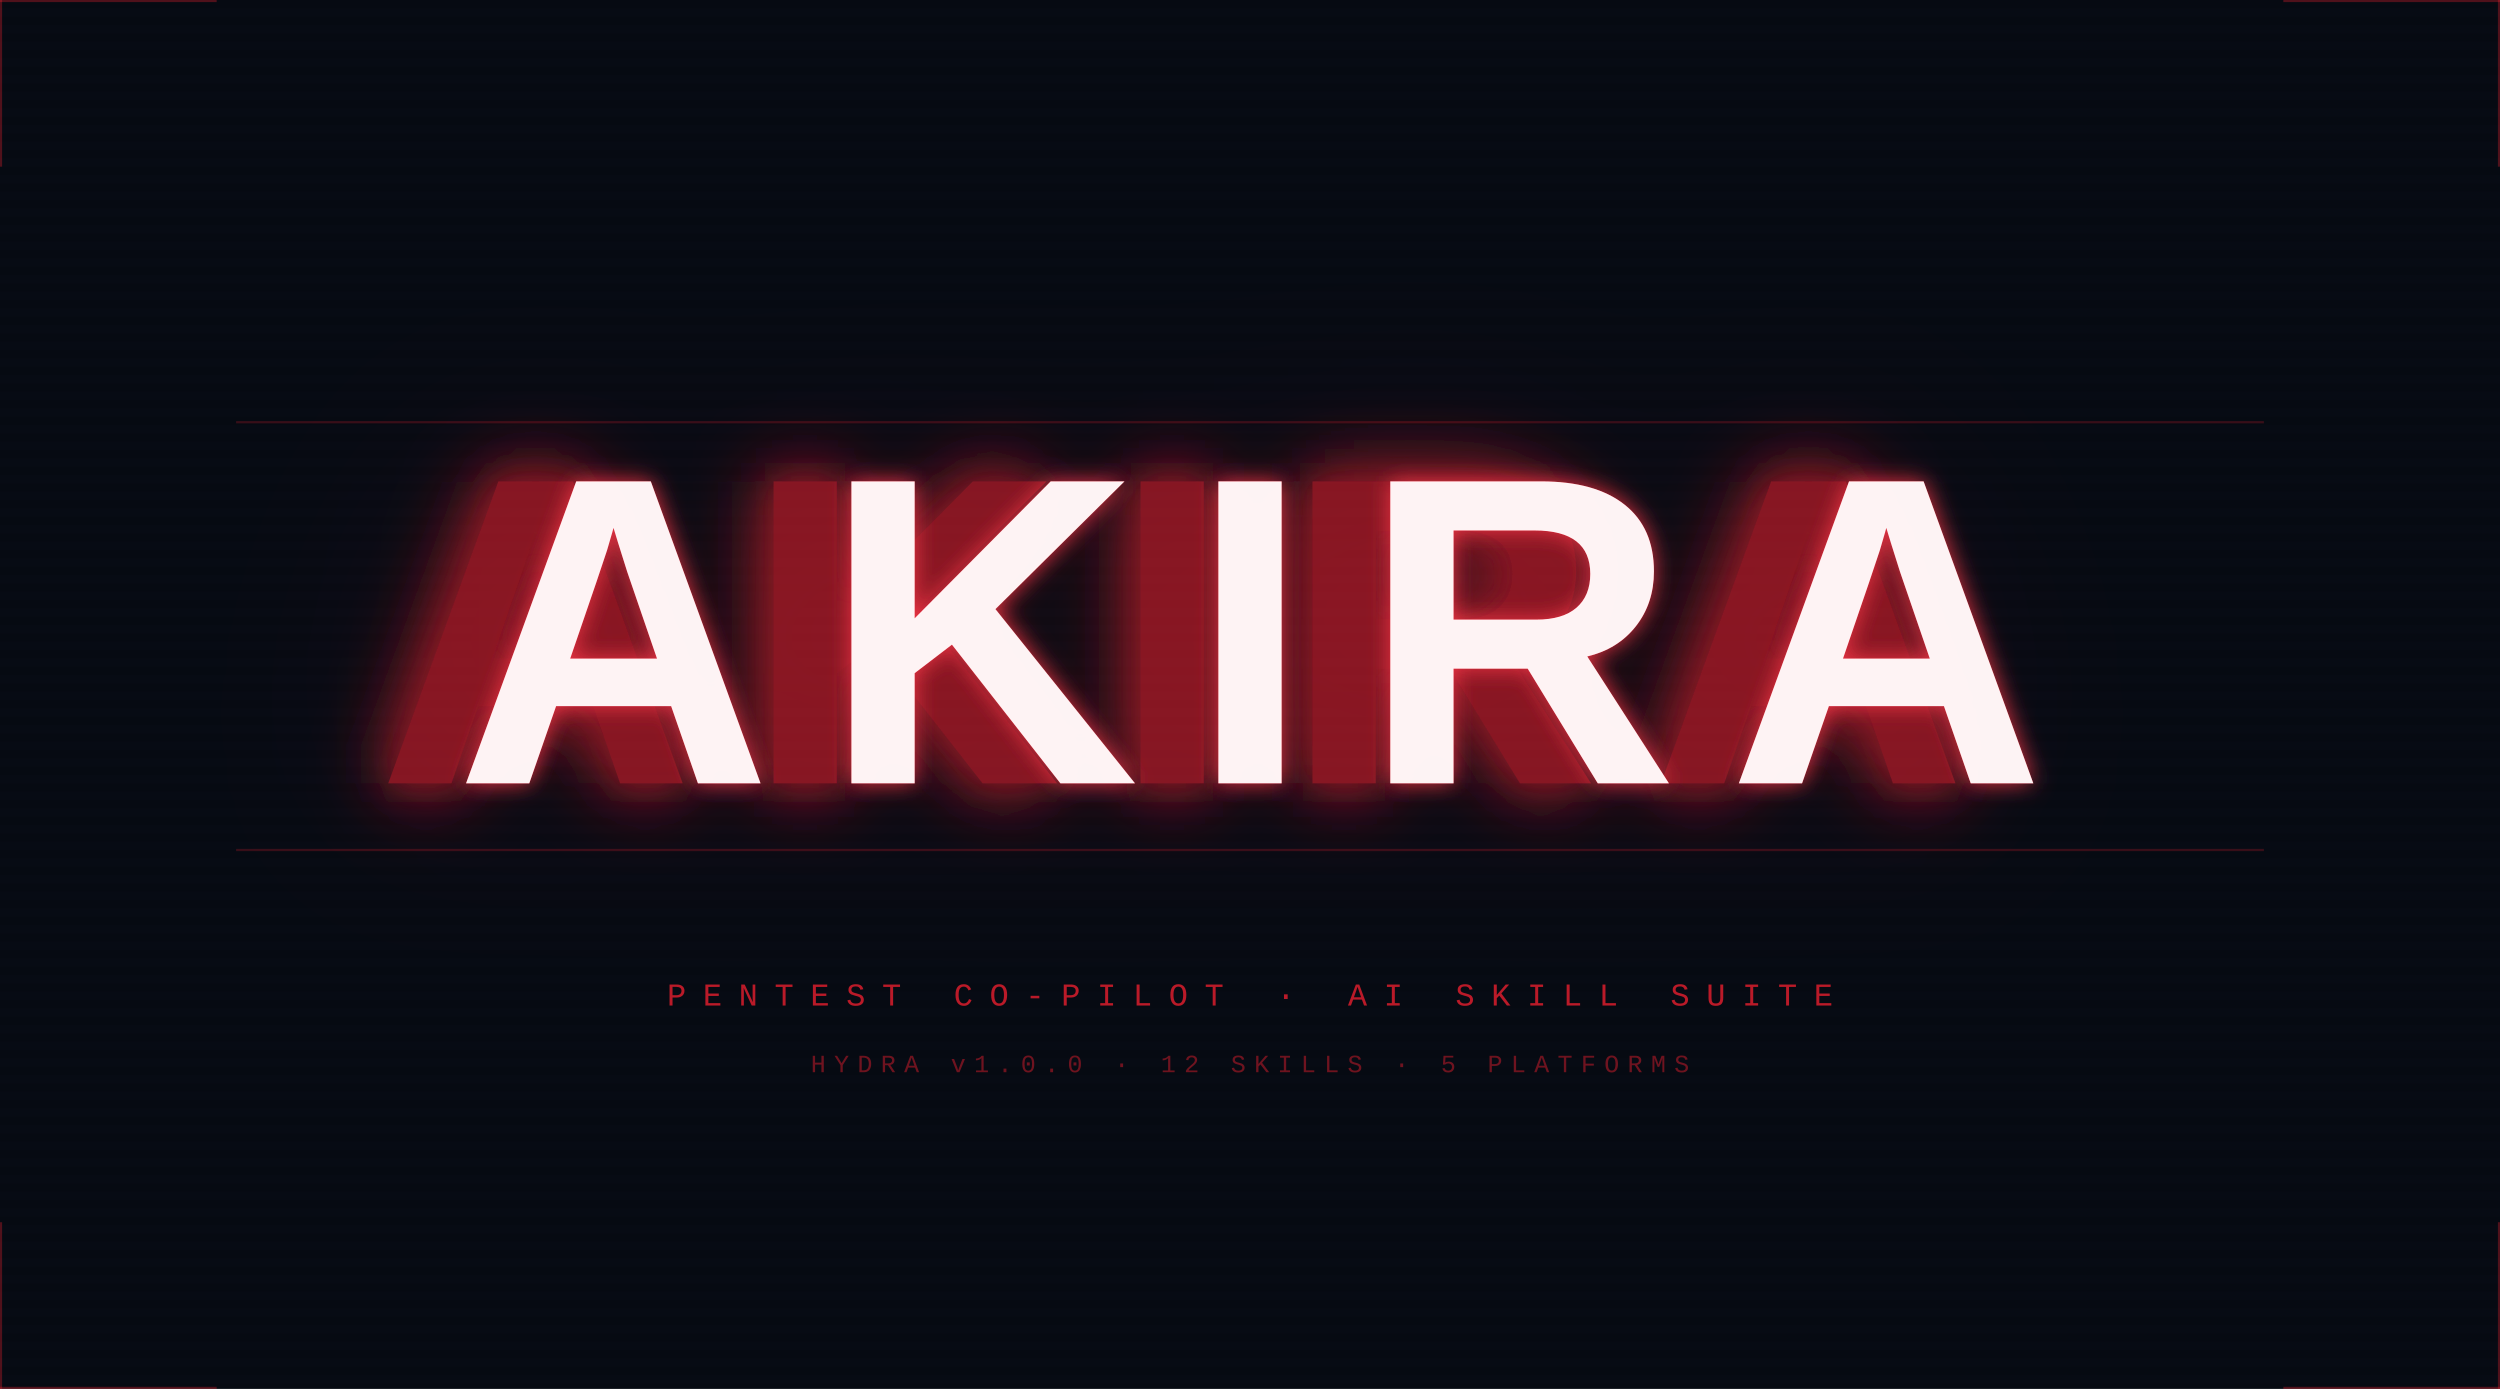
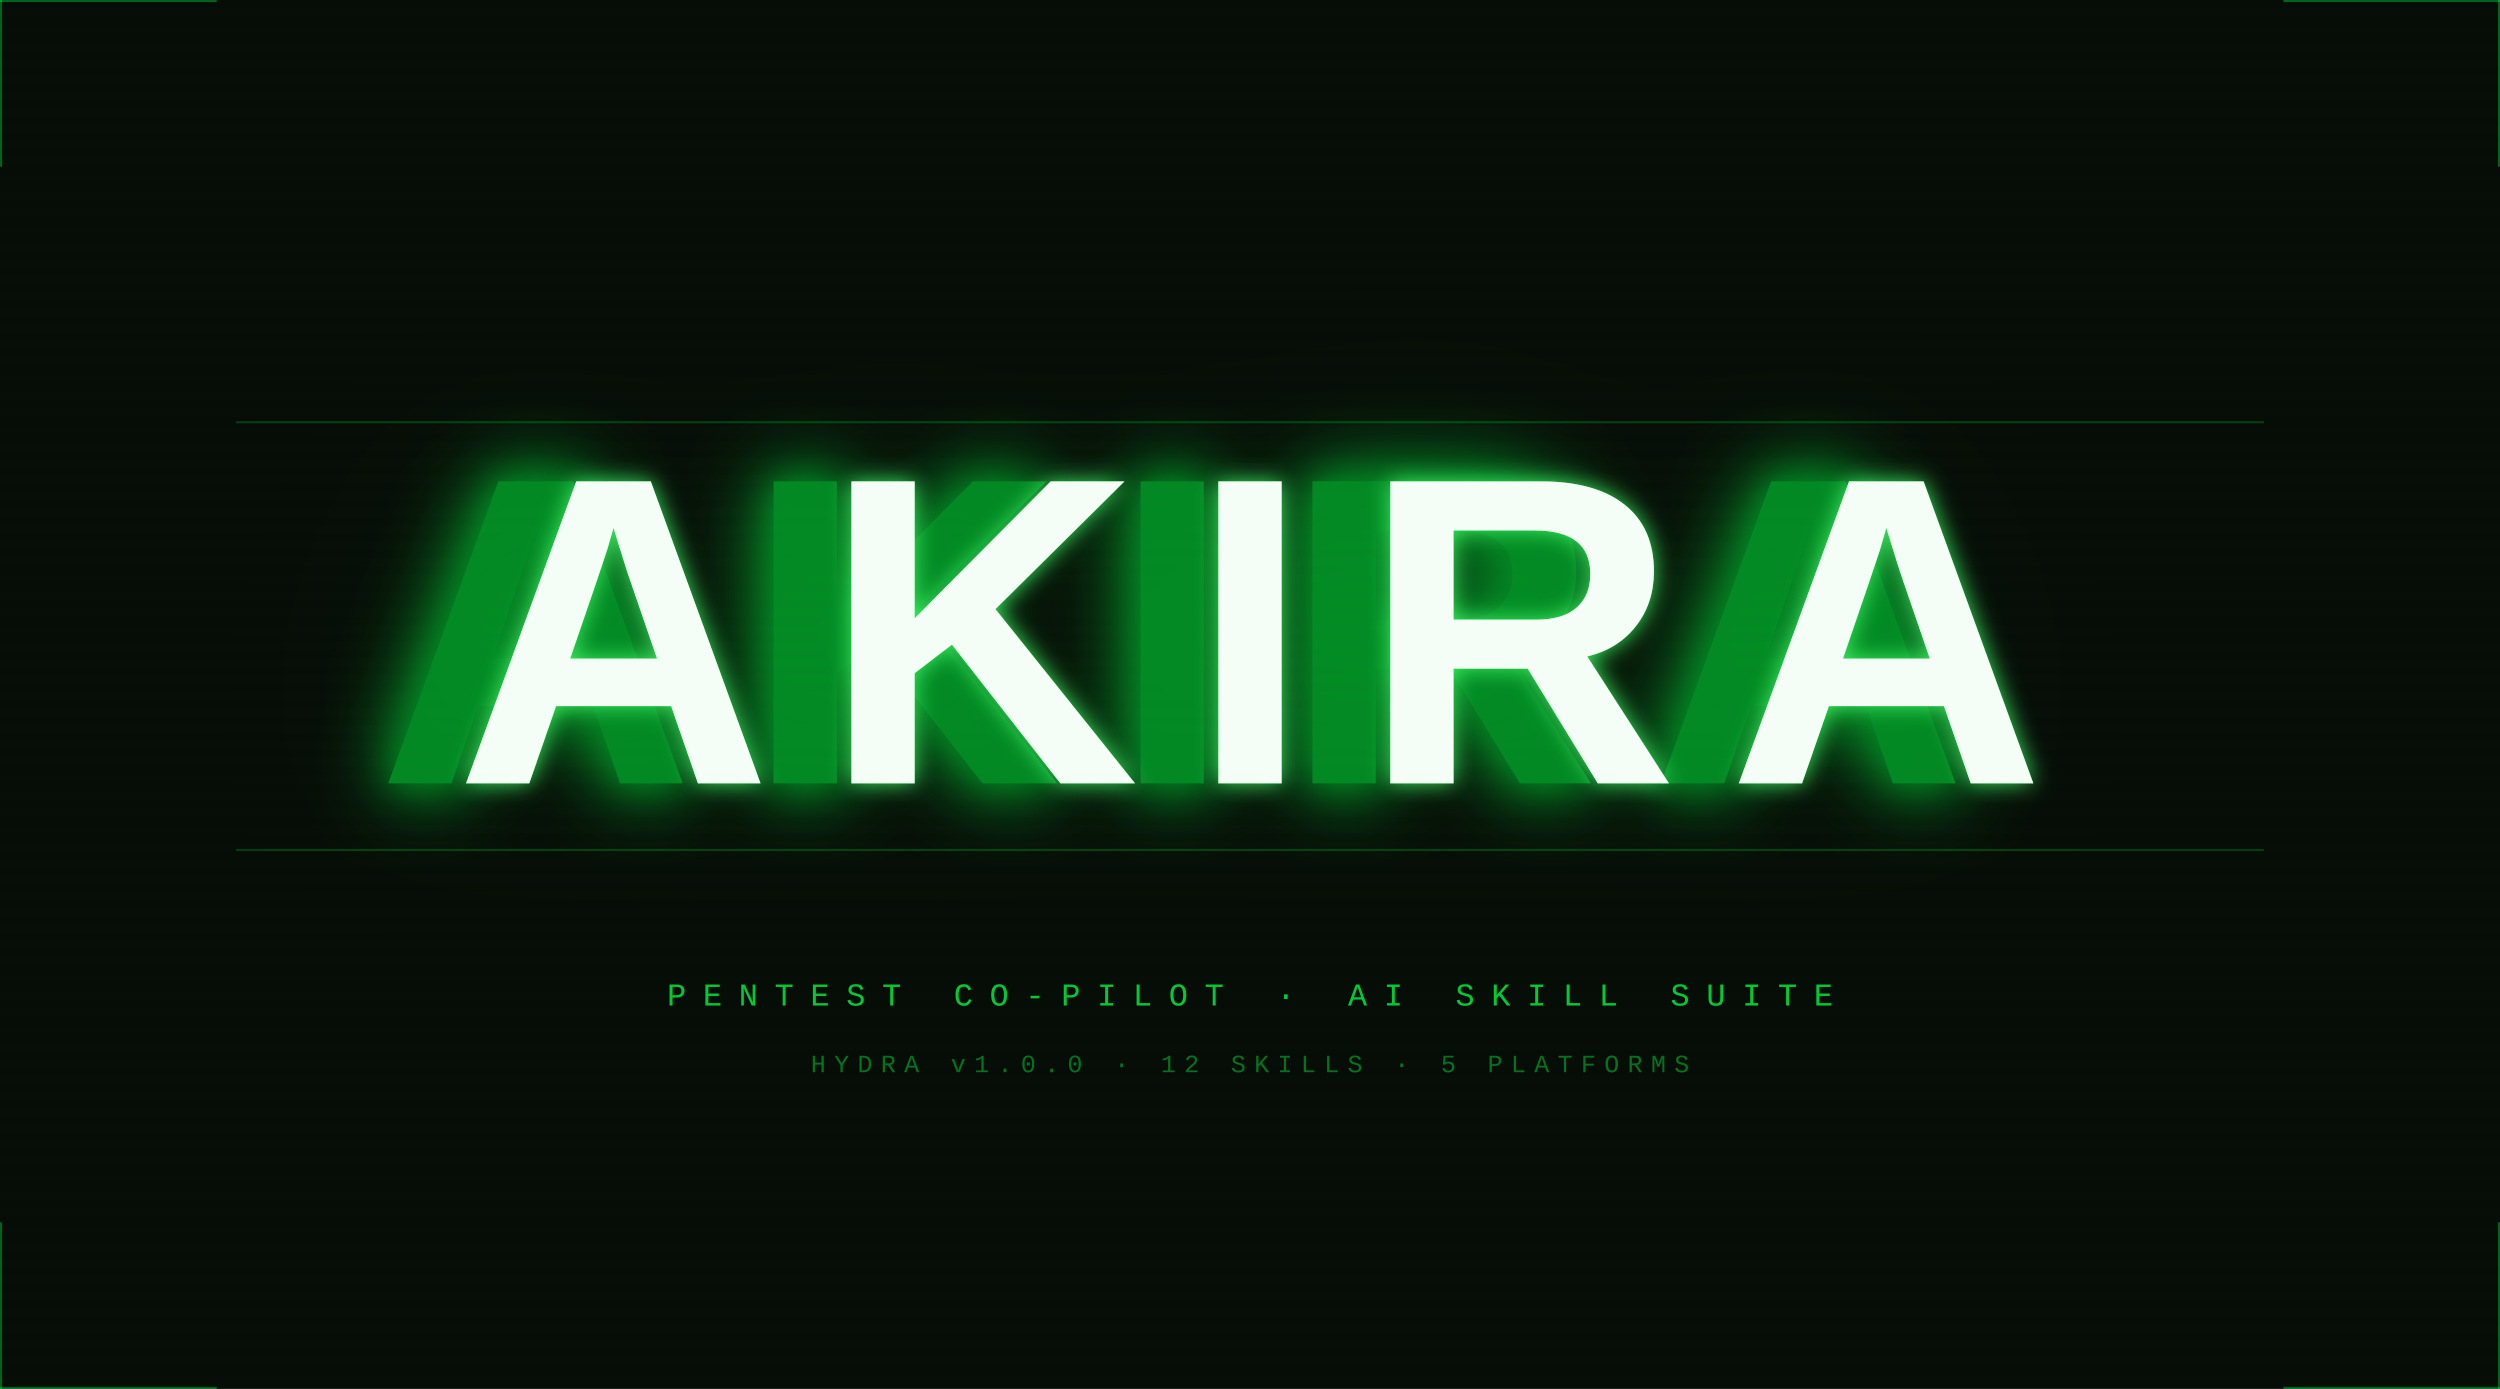
<svg xmlns="http://www.w3.org/2000/svg" width="900" height="500" viewBox="0 0 900 500">
  <defs>
    <filter id="haze" x="-120%" y="-120%" width="340%" height="340%">
      <feGaussianBlur stdDeviation="38" />
    </filter>
    <filter id="corona" x="-60%" y="-60%" width="220%" height="220%">
      <feGaussianBlur stdDeviation="14" result="b1" />
      <feGaussianBlur stdDeviation="6" in="SourceGraphic" result="b2" />
      <feMerge>
        <feMergeNode in="b1" />
        <feMergeNode in="b1" />
        <feMergeNode in="b2" />
        <feMergeNode in="SourceGraphic" />
      </feMerge>
    </filter>
    <filter id="shine" x="-20%" y="-20%" width="140%" height="140%">
      <feGaussianBlur stdDeviation="4" result="b" />
      <feMerge>
        <feMergeNode in="b" />
        <feMergeNode in="SourceGraphic" />
      </feMerge>
    </filter>
    <pattern id="sl" x="0" y="0" width="900" height="6" patternUnits="userSpaceOnUse">
      <rect x="0" y="0" width="900" height="3" fill="#000000" opacity="0.10" />
    </pattern>
  </defs>
-   <rect width="900" height="500" fill="#070b14" />
+   <style>
+   .tag1 { fill: #00ff41 !important; opacity: 0.78 !important; }
+   .tag2 { fill: #00ff41 !important; opacity: 0.42 !important; }
+ </style>
+   <rect width="900" height="500" fill="#070d07" />
  <rect width="900" height="500" fill="url(#sl)" />
-   <line x1="0" y1="0" x2="78" y2="0" stroke="#ff2030" stroke-width="1.5" opacity="0.30" />
-   <line x1="0" y1="0" x2="0" y2="60" stroke="#ff2030" stroke-width="1.5" opacity="0.30" />
-   <line x1="822" y1="0" x2="900" y2="0" stroke="#ff2030" stroke-width="1.5" opacity="0.30" />
-   <line x1="900" y1="0" x2="900" y2="60" stroke="#ff2030" stroke-width="1.5" opacity="0.30" />
-   <line x1="0" y1="500" x2="78" y2="500" stroke="#ff2030" stroke-width="1.5" opacity="0.30" />
-   <line x1="0" y1="440" x2="0" y2="500" stroke="#ff2030" stroke-width="1.5" opacity="0.30" />
-   <line x1="822" y1="500" x2="900" y2="500" stroke="#ff2030" stroke-width="1.5" opacity="0.30" />
-   <line x1="900" y1="440" x2="900" y2="500" stroke="#ff2030" stroke-width="1.5" opacity="0.30" />
-   <line x1="85" y1="152" x2="815" y2="152" stroke="#ff2030" stroke-width="0.8" opacity="0.20" />
-   <line x1="85" y1="306" x2="815" y2="306" stroke="#ff2030" stroke-width="0.8" opacity="0.20" />
-   <text x="450" y="282" text-anchor="middle" font-family="'Arial Black', Impact, 'Helvetica Neue', Arial, sans-serif" font-weight="900" font-size="158" letter-spacing="18" fill="#ff2030" opacity="0.14" filter="url(#haze)">AKIRA
+   <line x1="0" y1="0" x2="78" y2="0" stroke="#00ff41" stroke-width="1.5" opacity="0.35" />
+   <line x1="0" y1="0" x2="0" y2="60" stroke="#00ff41" stroke-width="1.5" opacity="0.35" />
+   <line x1="822" y1="0" x2="900" y2="0" stroke="#00ff41" stroke-width="1.5" opacity="0.35" />
+   <line x1="900" y1="0" x2="900" y2="60" stroke="#00ff41" stroke-width="1.5" opacity="0.35" />
+   <line x1="0" y1="500" x2="78" y2="500" stroke="#00ff41" stroke-width="1.5" opacity="0.35" />
+   <line x1="0" y1="440" x2="0" y2="500" stroke="#00ff41" stroke-width="1.5" opacity="0.35" />
+   <line x1="822" y1="500" x2="900" y2="500" stroke="#00ff41" stroke-width="1.5" opacity="0.35" />
+   <line x1="900" y1="440" x2="900" y2="500" stroke="#00ff41" stroke-width="1.5" opacity="0.35" />
+   <line x1="85" y1="152" x2="815" y2="152" stroke="#00ff41" stroke-width="0.8" opacity="0.20" />
+   <line x1="85" y1="306" x2="815" y2="306" stroke="#00ff41" stroke-width="0.8" opacity="0.20" />
+   <text x="450" y="282" text-anchor="middle" font-family="'Arial Black', Impact, 'Helvetica Neue', Arial, sans-serif" font-weight="900" font-size="158" letter-spacing="18" fill="#00cc35" opacity="0.14" filter="url(#haze)">AKIRA
  <animate attributeName="opacity" values="0.09;0.20;0.09" dur="5s" calcMode="spline" keyTimes="0;0.5;1" keySplines="0.4 0 0.6 1;0.4 0 0.6 1" repeatCount="indefinite" />
  </text>
-   <text x="450" y="282" text-anchor="middle" font-family="'Arial Black', Impact, 'Helvetica Neue', Arial, sans-serif" font-weight="900" font-size="158" letter-spacing="18" fill="#ff2030" opacity="0.50" filter="url(#corona)">AKIRA
+   <text x="450" y="282" text-anchor="middle" font-family="'Arial Black', Impact, 'Helvetica Neue', Arial, sans-serif" font-weight="900" font-size="158" letter-spacing="18" fill="#00ff41" opacity="0.50" filter="url(#corona)">AKIRA
  <animate attributeName="opacity" values="0.58;0.36;0.58" dur="5s" begin="2.5s" calcMode="spline" keyTimes="0;0.5;1" keySplines="0.4 0 0.6 1;0.4 0 0.6 1" repeatCount="indefinite" />
  </text>
-   <text x="450" y="282" text-anchor="middle" font-family="'Arial Black', Impact, 'Helvetica Neue', Arial, sans-serif" font-weight="900" font-size="158" letter-spacing="18" fill="#ff3848" opacity="0.88" filter="url(#shine)">AKIRA</text>
+   <text x="450" y="282" text-anchor="middle" font-family="'Arial Black', Impact, 'Helvetica Neue', Arial, sans-serif" font-weight="900" font-size="158" letter-spacing="18" fill="#44ff6a" opacity="0.88" filter="url(#shine)">AKIRA</text>
  <g opacity="0">
    <animate attributeName="opacity" values="0;0;0;0;0.80;0.80;0.80;0.80;0.80;0;0;0" keyTimes="0;0.10;0.55;0.620;0.640;0.660;0.680;0.700;0.720;0.740;0.850;1" dur="10s" repeatCount="indefinite" />
-     <animateTransform attributeName="transform" type="translate" values="0,0; 0,0; 0,0; 0,0;-7,0; 7,0;-6,1; 6,-1;-2,0; 0,0; 0,0;0,0" keyTimes="0;0.10;0.55;0.620;0.640;0.660;0.680;0.700;0.720;0.740;0.850;1" dur="10s" repeatCount="indefinite" />
-     <text x="450" y="282" text-anchor="middle" font-family="'Arial Black', Impact, 'Helvetica Neue', Arial, sans-serif" font-weight="900" font-size="158" letter-spacing="18" fill="#ff0018">AKIRA</text>
+     <animateTransform attributeName="transform" type="translate" values="0,0;0,0;0,0;0,0;-7,0;7,0;-6,1;6,-1;-2,0;0,0;0,0;0,0" keyTimes="0;0.10;0.55;0.620;0.640;0.660;0.680;0.700;0.720;0.740;0.850;1" dur="10s" repeatCount="indefinite" />
+     <text x="450" y="282" text-anchor="middle" font-family="'Arial Black', Impact, 'Helvetica Neue', Arial, sans-serif" font-weight="900" font-size="158" letter-spacing="18" fill="#ff2000">AKIRA</text>
  </g>
  <g opacity="0">
    <animate attributeName="opacity" values="0;0;0;0;0.80;0.80;0.80;0.80;0.80;0;0;0" keyTimes="0;0.10;0.55;0.620;0.640;0.660;0.680;0.700;0.720;0.740;0.850;1" dur="10s" repeatCount="indefinite" />
-     <animateTransform attributeName="transform" type="translate" values="0,0; 0,0; 0,0; 0,0; 7,0;-7,0; 6,-1;-6,1; 2,0; 0,0; 0,0;0,0" keyTimes="0;0.10;0.55;0.620;0.640;0.660;0.680;0.700;0.720;0.740;0.850;1" dur="10s" repeatCount="indefinite" />
-     <text x="450" y="282" text-anchor="middle" font-family="'Arial Black', Impact, 'Helvetica Neue', Arial, sans-serif" font-weight="900" font-size="158" letter-spacing="18" fill="#1828ff">AKIRA</text>
+     <animateTransform attributeName="transform" type="translate" values="0,0;0,0;0,0;0,0;7,0;-7,0;6,-1;-6,1;2,0;0,0;0,0;0,0" keyTimes="0;0.10;0.55;0.620;0.640;0.660;0.680;0.700;0.720;0.740;0.850;1" dur="10s" repeatCount="indefinite" />
+     <text x="450" y="282" text-anchor="middle" font-family="'Arial Black', Impact, 'Helvetica Neue', Arial, sans-serif" font-weight="900" font-size="158" letter-spacing="18" fill="#0066ff">AKIRA</text>
  </g>
  <g>
-     <animateTransform attributeName="transform" type="translate" values="0,0; 0,0; 0,0; 0,0;-3,0; 3,0;-3,1; 3,-1;-1,0; 0,0; 0,0;0,0" keyTimes="0;0.10;0.55;0.620;0.640;0.660;0.680;0.700;0.720;0.740;0.850;1" dur="10s" repeatCount="indefinite" />
+     <animateTransform attributeName="transform" type="translate" values="0,0;0,0;0,0;0,0;-3,0;3,0;-3,1;3,-1;-1,0;0,0;0,0;0,0" keyTimes="0;0.10;0.55;0.620;0.640;0.660;0.680;0.700;0.720;0.740;0.850;1" dur="10s" repeatCount="indefinite" />
    <text x="450" y="282" text-anchor="middle" font-family="'Arial Black', Impact, 'Helvetica Neue', Arial, sans-serif" font-weight="900" font-size="158" letter-spacing="18" fill="#ffffff" opacity="0.94">AKIRA</text>
  </g>
-   <rect x="0" y="-3" width="900" height="3" fill="#ff2030" opacity="0.07">
+   <rect x="0" y="-3" width="900" height="3" fill="#00ff41" opacity="0.07">
    <animate attributeName="y" values="-3;503" dur="5s" repeatCount="indefinite" />
  </rect>
-   <text x="450" y="362" text-anchor="middle" font-family="'Courier New', Courier, monospace" font-size="11.5" fill="#ff2030" opacity="0.72" letter-spacing="6">PENTEST CO-PILOT · AI SKILL SUITE</text>
-   <text x="450" y="386" text-anchor="middle" font-family="'Courier New', Courier, monospace" font-size="9" fill="#ff2030" opacity="0.42" letter-spacing="3">HYDRA v1.0.0 · 12 SKILLS · 5 PLATFORMS</text>
+   <text x="450" y="362" class="tag1" text-anchor="middle" font-family="'Courier New', Courier, monospace" font-size="11.5" fill="#00ff41" style="fill:#00ff41" letter-spacing="6">PENTEST CO-PILOT · AI SKILL SUITE</text>
+   <text x="450" y="386" class="tag2" text-anchor="middle" font-family="'Courier New', Courier, monospace" font-size="9" fill="#00ff41" style="fill:#00ff41" letter-spacing="3">HYDRA v1.0.0 · 12 SKILLS · 5 PLATFORMS</text>
</svg>
